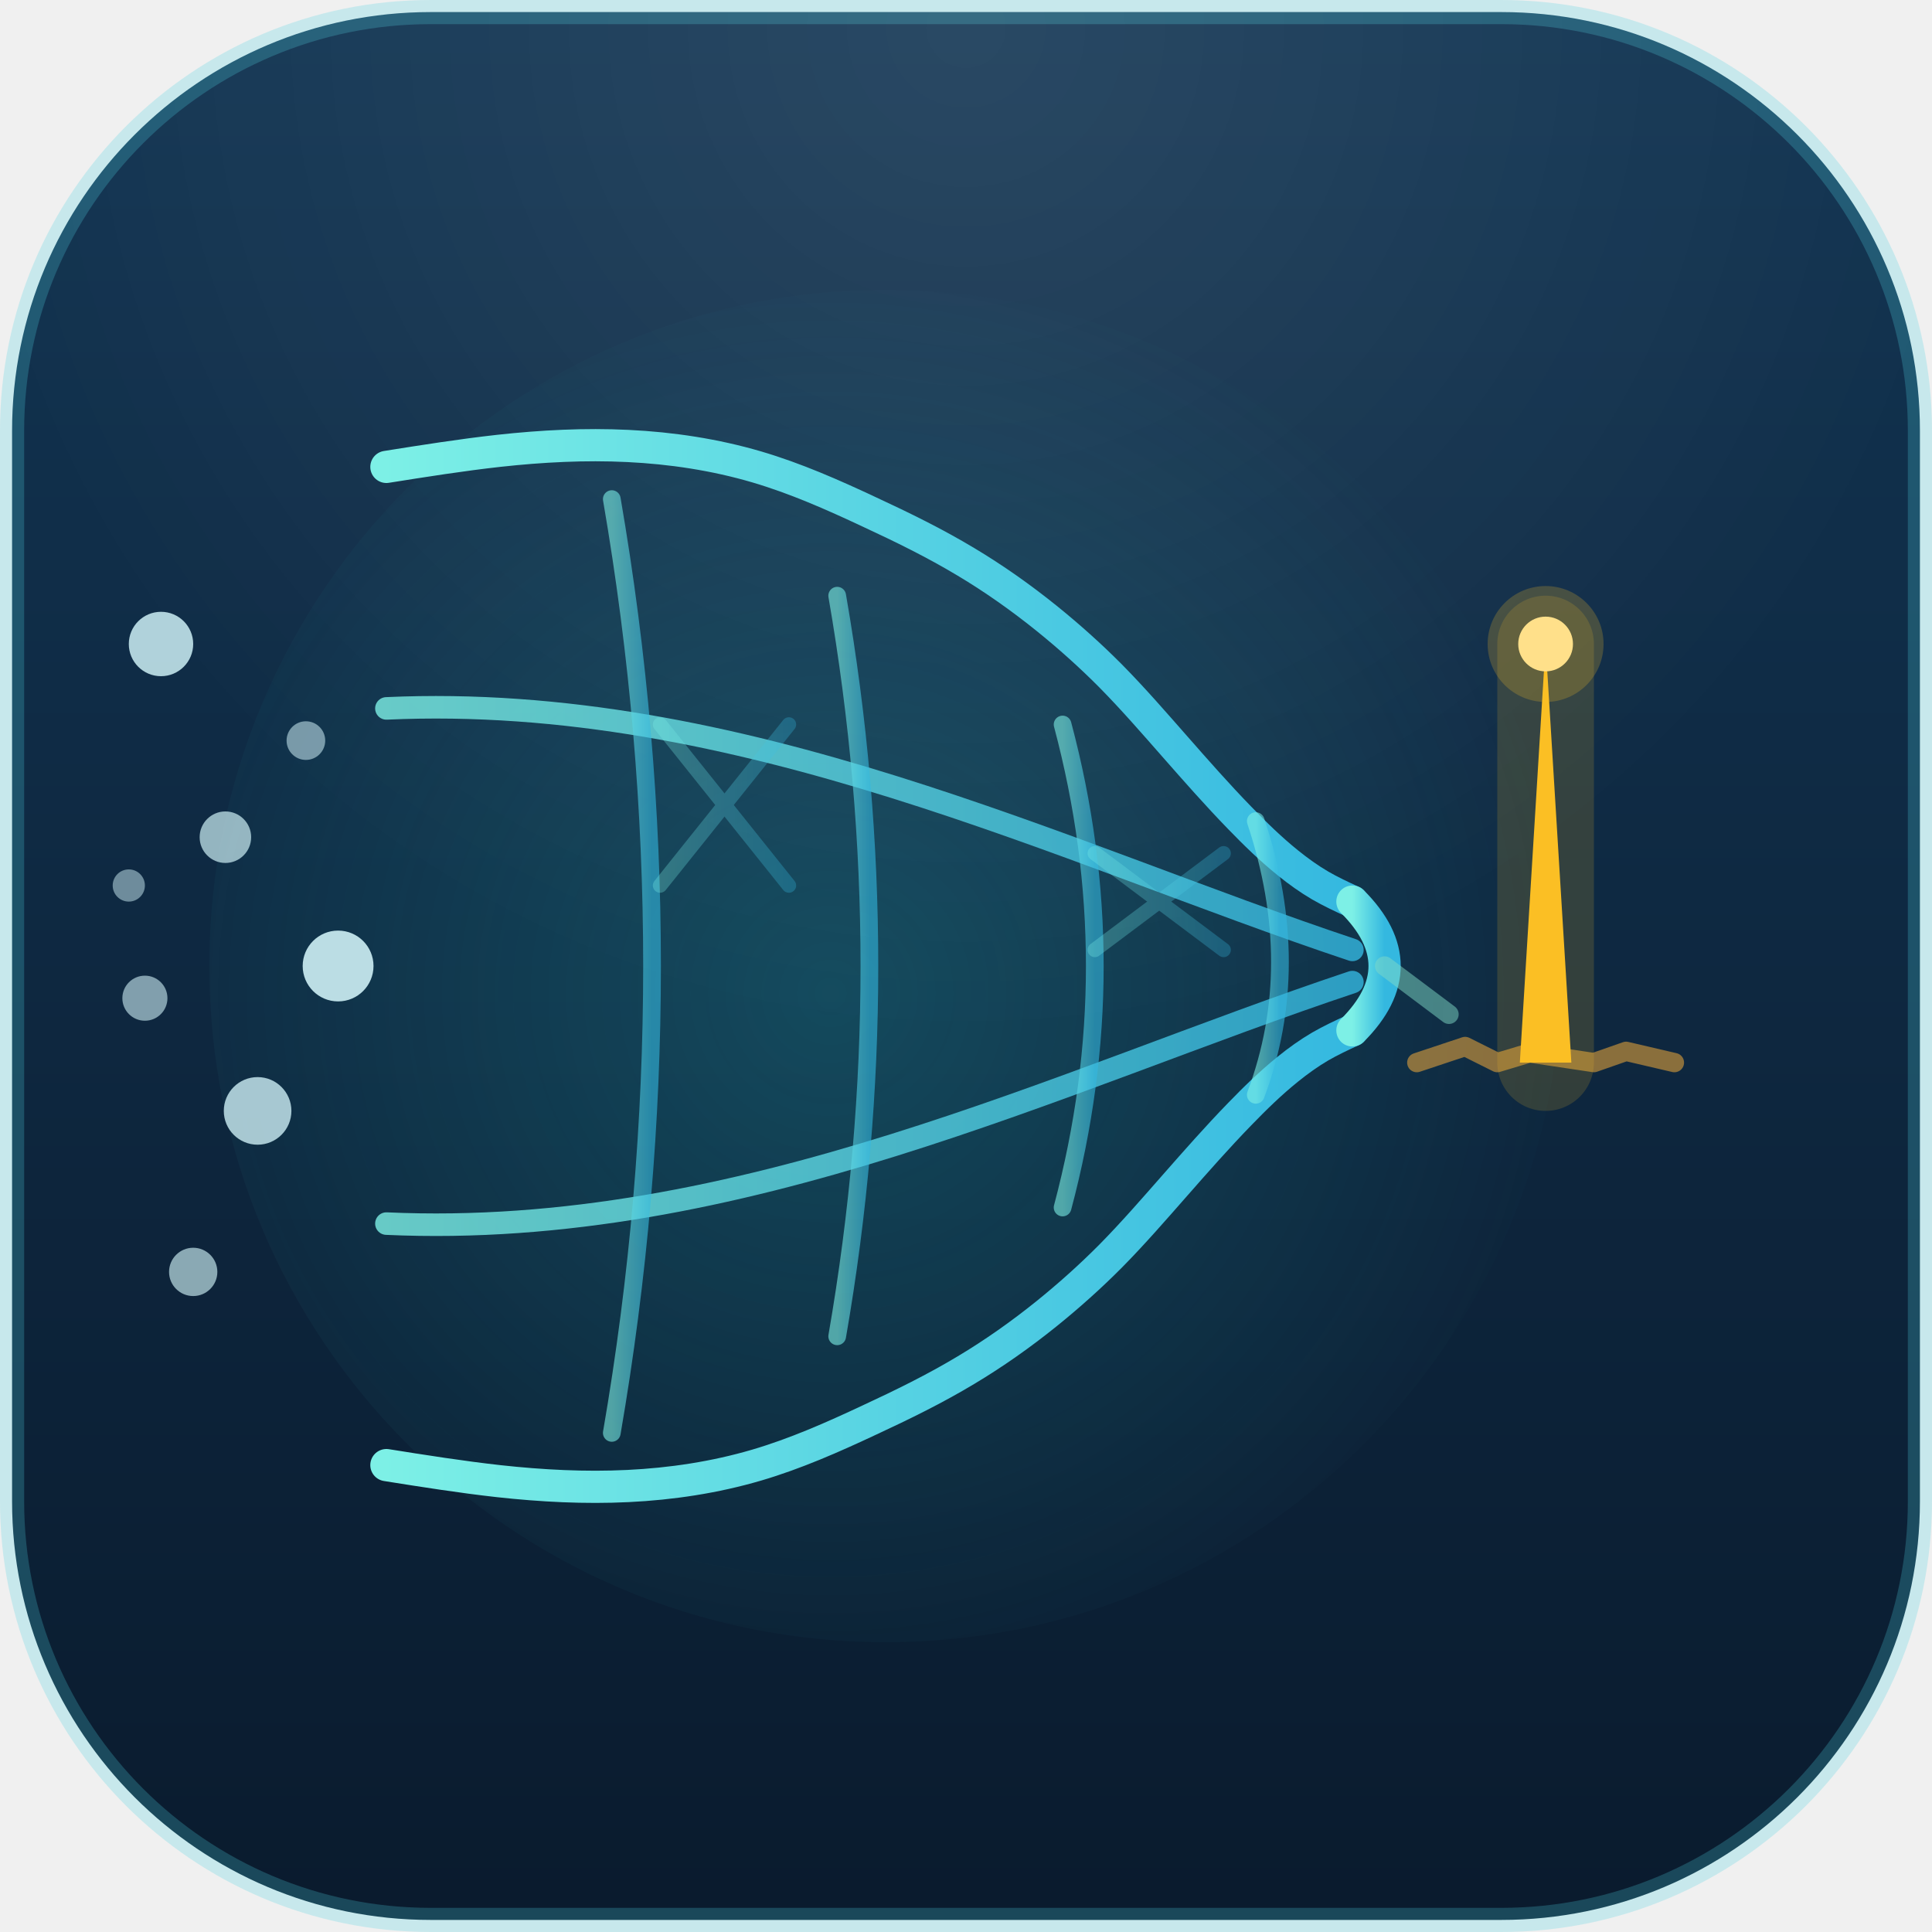
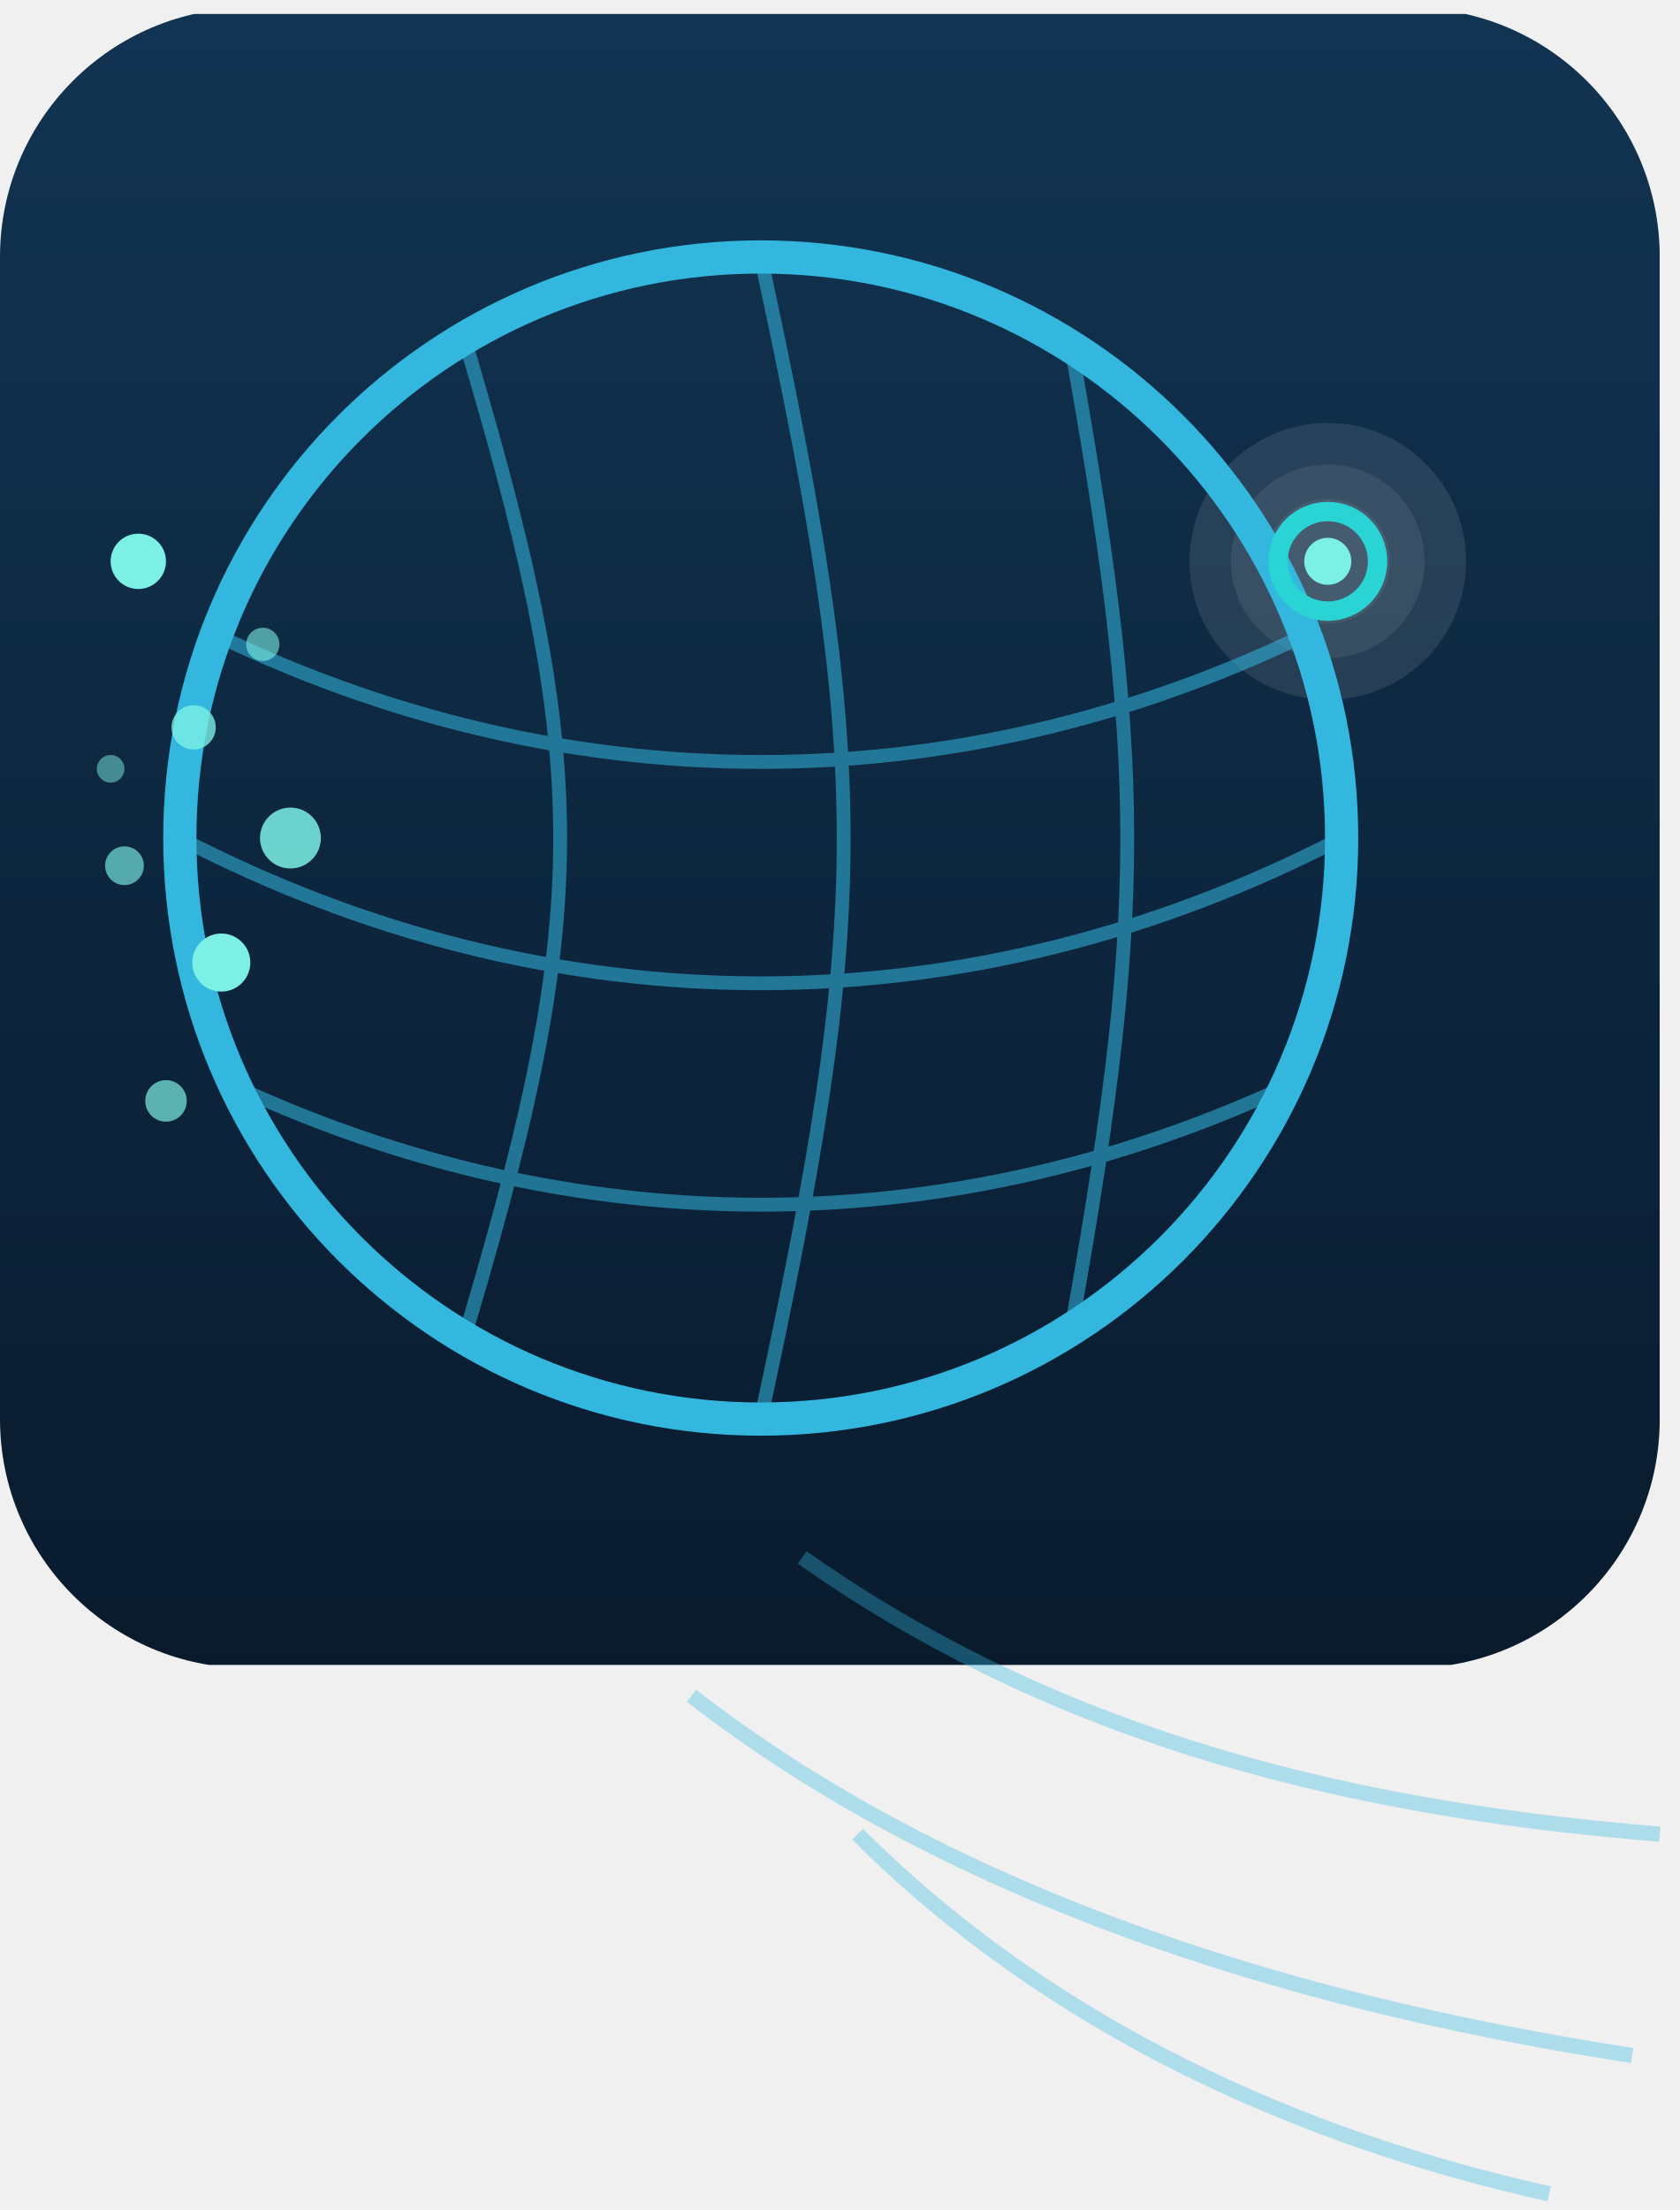
- <svg xmlns="http://www.w3.org/2000/svg" width="120" height="120" viewBox="0 0 120 120" fill="none" role="img" aria-label="datatrawl">
+ <svg xmlns="http://www.w3.org/2000/svg" width="120.1" height="157.96" viewBox="0 0 120.1 157.96">
  <defs>
-     <linearGradient id="chip" x1="0" y1="0" x2="0" y2="1">
-       <stop offset="0" stop-color="#123553" />
-       <stop offset="1" stop-color="#0a1b2e" />
+     <clipPath id="g">
+       <path d="m0 1h119v118h-119z" />
+     </clipPath>
+     <clipPath id="f">
+       <path d="m0 18.367v83.062c0 9.832 7.969 17.801 17.801 17.801h83.062c9.832 0 17.801-7.969 17.801-17.801v-83.062c0-9.832-7.969-17.801-17.801-17.801h-83.062c-9.832 0-17.801 7.969-17.801 17.801z" />
+     </clipPath>
+     <linearGradient id="a" x2="0" y1="25.003" y2="74.997" gradientTransform="matrix(2.3736 0 0 -2.3736 -59.347 178.58)" gradientUnits="userSpaceOnUse">
+       <stop stop-color="#0a1a2d" offset="0" />
+       <stop stop-color="#0a1b2e" offset=".016" />
+       <stop stop-color="#0a1b2e" offset=".031" />
+       <stop stop-color="#0a1c2f" offset=".047" />
+       <stop stop-color="#0a1c30" offset=".062" />
+       <stop stop-color="#0a1c30" offset=".078" />
+       <stop stop-color="#0a1d31" offset=".094" />
+       <stop stop-color="#0a1d31" offset=".109" />
+       <stop stop-color="#0a1e32" offset=".125" />
+       <stop stop-color="#0b1e32" offset=".141" />
+       <stop stop-color="#0b1e33" offset=".156" />
+       <stop stop-color="#0b1f34" offset=".172" />
+       <stop stop-color="#0b1f34" offset=".188" />
+       <stop stop-color="#0b2035" offset=".203" />
+       <stop stop-color="#0b2035" offset=".219" />
+       <stop stop-color="#0b2036" offset=".234" />
+       <stop stop-color="#0b2136" offset=".25" />
+       <stop stop-color="#0c2137" offset=".266" />
+       <stop stop-color="#0c2238" offset=".281" />
+       <stop stop-color="#0c2238" offset=".297" />
+       <stop stop-color="#0c2239" offset=".312" />
+       <stop stop-color="#0c2339" offset=".328" />
+       <stop stop-color="#0c233a" offset=".344" />
+       <stop stop-color="#0c243b" offset=".359" />
+       <stop stop-color="#0c243b" offset=".375" />
+       <stop stop-color="#0d243c" offset=".391" />
+       <stop stop-color="#0d253c" offset=".406" />
+       <stop stop-color="#0d253d" offset=".422" />
+       <stop stop-color="#0d263d" offset=".438" />
+       <stop stop-color="#0d263e" offset=".453" />
+       <stop stop-color="#0d263f" offset=".469" />
+       <stop stop-color="#0d273f" offset=".484" />
+       <stop stop-color="#0d2740" offset=".5" />
+       <stop stop-color="#0e2840" offset=".516" />
+       <stop stop-color="#0e2841" offset=".531" />
+       <stop stop-color="#0e2941" offset=".547" />
+       <stop stop-color="#0e2942" offset=".562" />
+       <stop stop-color="#0e2943" offset=".578" />
+       <stop stop-color="#0e2a43" offset=".594" />
+       <stop stop-color="#0e2a44" offset=".609" />
+       <stop stop-color="#0e2b44" offset=".625" />
+       <stop stop-color="#0f2b45" offset=".641" />
+       <stop stop-color="#0f2b45" offset=".656" />
+       <stop stop-color="#0f2c46" offset=".672" />
+       <stop stop-color="#0f2c47" offset=".688" />
+       <stop stop-color="#0f2d47" offset=".703" />
+       <stop stop-color="#0f2d48" offset=".719" />
+       <stop stop-color="#0f2d48" offset=".734" />
+       <stop stop-color="#0f2e49" offset=".75" />
+       <stop stop-color="#102e4a" offset=".766" />
+       <stop stop-color="#102f4a" offset=".781" />
+       <stop stop-color="#102f4b" offset=".797" />
+       <stop stop-color="#102f4b" offset=".812" />
+       <stop stop-color="#10304c" offset=".828" />
+       <stop stop-color="#10304c" offset=".844" />
+       <stop stop-color="#10314d" offset=".859" />
+       <stop stop-color="#10314e" offset=".875" />
+       <stop stop-color="#11314e" offset=".891" />
+       <stop stop-color="#11324f" offset=".906" />
+       <stop stop-color="#11324f" offset=".922" />
+       <stop stop-color="#113350" offset=".938" />
+       <stop stop-color="#113350" offset=".953" />
+       <stop stop-color="#113351" offset=".969" />
+       <stop stop-color="#113452" offset=".984" />
+       <stop stop-color="#113452" offset="1" />
    </linearGradient>
-     <linearGradient id="net" x1="0" y1="0" x2="1" y2="0">
-       <stop offset="0" stop-color="#7df0e6" />
-       <stop offset="1" stop-color="#34b8e0" />
-     </linearGradient>
-     <radialGradient id="depth" cx="0.46" cy="0.52" r="0.55">
-       <stop offset="0" stop-color="#2bd4d4" stop-opacity="0.20" />
-       <stop offset="1" stop-color="#2bd4d4" stop-opacity="0" />
-     </radialGradient>
-     <radialGradient id="sheen" cx="0.5" cy="0" r="0.9">
-       <stop offset="0" stop-color="#ffffff" stop-opacity="0.10" />
-       <stop offset="0.6" stop-color="#ffffff" stop-opacity="0" />
-     </radialGradient>
+     <clipPath id="e">
+       <path d="m0 0.566h119.21v134.43h-119.21z" />
+     </clipPath>
+     <clipPath id="d">
+       <path d="m13 19h82v82h-82z" />
+     </clipPath>
+     <clipPath id="c">
+       <path d="m94.93 59.898c0-22.391-18.148-40.543-40.543-40.543-22.391 0-40.543 18.152-40.543 40.543 0 22.391 18.152 40.543 40.543 40.543 22.395 0 40.543-18.152 40.543-40.543z" />
+     </clipPath>
+     <clipPath id="b">
+       <path d="m34 95h85.207v62.352h-85.207z" />
+     </clipPath>
  </defs>
-   <rect x="0.75" y="0.75" width="118.5" height="118.5" rx="26" fill="url(#chip)" stroke="#4fd0e0" stroke-opacity="0.25" stroke-width="1.5" />
-   <rect x="0.75" y="0.75" width="118.5" height="118.5" rx="26" fill="url(#sheen)" />
-   <circle cx="55" cy="60" r="42" fill="url(#depth)" />
-   <g fill="#cdeff5">
-     <circle cx="10" cy="40" r="2" opacity="0.85" />
-     <circle cx="14" cy="52" r="1.6" opacity="0.7" />
-     <circle cx="9" cy="62" r="1.4" opacity="0.6" />
-     <circle cx="16" cy="69" r="2.1" opacity="0.8" />
-     <circle cx="12" cy="79" r="1.5" opacity="0.65" />
-     <circle cx="19" cy="46" r="1.2" opacity="0.55" />
-     <circle cx="21" cy="60" r="2.2" opacity="0.9" />
-     <circle cx="8" cy="55" r="1" opacity="0.5" />
-   </g>
-   <g stroke="url(#net)" fill="none" stroke-linecap="round" stroke-linejoin="round">
-     <path d="M24 29 C 26.33 28.63, 28.66 28.26, 31 28 C 33.65 27.71, 36.33 27.57, 39 27.70 C 41.71 27.83, 44.41 28.24, 47 29 C 49.41 29.71, 51.72 30.73, 54 31.80 C 56.05 32.75, 58.07 33.74, 60 34.90 C 61.74 35.94, 63.41 37.12, 65 38.40 C 66.40 39.53, 67.74 40.73, 69 42 C 70.39 43.41, 71.69 44.91, 73 46.40 C 74.31 47.89, 75.62 49.38, 77 50.80 C 77.95 51.78, 78.93 52.74, 80 53.60 C 80.63 54.11, 81.30 54.59, 82 55 C 82.64 55.37, 83.32 55.69, 84 56" stroke-width="2" />
-     <path d="M24 91 C 26.33 91.37, 28.66 91.74, 31 92 C 33.65 92.29, 36.33 92.43, 39 92.30 C 41.71 92.17, 44.41 91.76, 47 91 C 49.41 90.29, 51.72 89.27, 54 88.20 C 56.05 87.25, 58.07 86.26, 60 85.10 C 61.74 84.06, 63.41 82.88, 65 81.60 C 66.40 80.47, 67.74 79.27, 69 78 C 70.39 76.59, 71.69 75.09, 73 73.60 C 74.31 72.11, 75.62 70.62, 77 69.20 C 77.95 68.22, 78.93 67.26, 80 66.40 C 80.63 65.89, 81.30 65.41, 82 65 C 82.64 64.63, 83.32 64.31, 84 64" stroke-width="2" />
-     <path d="M84 56 Q 88 60, 84 64" stroke-width="2" />
-     <path d="M24 44 C 46 43, 66 53, 84 59" stroke-width="1.4" opacity="0.8" />
-     <path d="M24 60 C 45 60, 66 60, 84 60" stroke-width="1.4" opacity="0.8" />
-     <path d="M24 76 C 46 77, 66 67, 84 61" stroke-width="1.4" opacity="0.8" />
-     <path d="M38 31 Q 43 60, 38 89" stroke-width="1.1" opacity="0.6" />
-     <path d="M52 37 Q 56 60, 52 83" stroke-width="1.1" opacity="0.6" />
-     <path d="M66 45 Q 70 60, 66 75" stroke-width="1.1" opacity="0.6" />
-     <path d="M78 51 Q 81 60, 78 68" stroke-width="1.1" opacity="0.6" />
-     <g opacity="0.3" stroke-width="0.9">
-       <path d="M41 45 L 49 55" />
-       <path d="M41 55 L 49 45" />
-       <path d="M68 53 L 76 59" />
-       <path d="M68 59 L 76 53" />
+   <g clip-path="url(#g)">
+     <g clip-path="url(#f)">
+       <path d="m0 119.23v-118.66h118.66v118.66z" fill="url(#a)" />
    </g>
  </g>
-   <path d="M86 60 L 90 63" stroke="#7fd9c6" stroke-width="1.2" opacity="0.5" stroke-linecap="round" />
-   <g stroke-linecap="round" stroke-linejoin="round">
-     <path d="M88 66 L 91 65 L 93 66 L 95 65.4 L 99 66 L 101 65.3 L 104 66" fill="none" stroke="#f0a93a" stroke-width="1.2" opacity="0.55" />
-     <path d="M96 66 L 96 40" fill="none" stroke="#fbbf24" stroke-width="6" opacity="0.16" />
-     <path d="M94.4 66 L 96 40 L 97.6 66 Z" fill="#fbbf24" />
+   <path d="m104.82 40.121c0-5.461-4.426-9.887-9.891-9.887-5.461 0-9.887 4.426-9.887 9.887 0 5.461 4.426 9.891 9.887 9.891 5.465 0 9.891-4.43 9.891-9.891z" fill="#fff" fill-opacity=".1" />
+   <path d="m101.85 40.121c0-3.824-3.098-6.922-6.922-6.922-3.82 0-6.922 3.098-6.922 6.922 0 3.824 3.102 6.922 6.922 6.922 3.824 0 6.922-3.098 6.922-6.922z" fill="#fff" fill-opacity=".08" />
+   <path d="m99.383 40.121c0-2.457-1.992-4.449-4.453-4.449-2.457 0-4.449 1.992-4.449 4.449 0 2.457 1.992 4.449 4.449 4.449 2.461 0 4.453-1.992 4.453-4.449z" fill="#fff" fill-opacity=".07" />
+   <g clip-path="url(#e)">
+     <path transform="matrix(.99256 0 0 -.99256 0 .5666)" d="m96.641-59.776c0 23.109-18.737 41.842-41.846 41.842-23.109 0-41.842-18.733-41.842-41.842s18.733-41.842 41.842-41.842c23.109 0 41.846 18.733 41.846 41.842z" fill="none" stroke="#33b7df" stroke-miterlimit="10" stroke-width="2.391" />
  </g>
-   <circle cx="96" cy="40" r="3.6" fill="#fbbf24" opacity="0.22" />
-   <circle cx="96" cy="40" r="1.7" fill="#ffe08a" />
+   <g clip-path="url(#d)">
+     <g clip-path="url(#c)">
+       <path transform="matrix(.99256 0 0 -.99256 0 .5666)" d="m12.952-43.838c26.899-13.947 56.786-13.947 83.689 0m-83.689-15.939c26.899-13.947 56.786-13.947 83.689 0m-83.689-15.939c26.899-13.951 56.786-13.951 83.689 0m-63.763 53.799c9.961-32.877 9.961-42.842 0-75.719m21.917 79.702c7.969-36.86 7.969-46.825 0-83.685m21.921 79.702c5.974-32.877 5.974-42.842 0-75.719" fill="none" stroke="#33b7df" stroke-miterlimit="10" stroke-opacity=".55" stroke-width=".996" />
+     </g>
+   </g>
+   <g clip-path="url(#b)">
+     <path transform="matrix(.99256 0 0 -.99256 0 .5666)" d="m57.785-111.58c16.935-11.956 36.86-17.934 61.768-19.926m-69.741 9.965c17.934-13.947 41.846-21.921 67.75-25.904m-55.794 15.939c13.947-13.947 31.882-21.917 49.816-25.904" fill="none" stroke="#33b7df" stroke-miterlimit="10" stroke-opacity=".35" stroke-width="1.096" />
+   </g>
+   <path d="m11.867 40.121c0-1.094-0.887-1.977-1.98-1.977-1.09 0-1.977 0.883-1.977 1.977s0.887 1.977 1.977 1.977c1.094 0 1.98-0.883 1.98-1.977z" fill="#7cf0e5" />
+   <path d="m15.426 51.988c0-0.875-0.707-1.582-1.582-1.582s-1.582 0.707-1.582 1.582 0.707 1.582 1.582 1.582 1.582-0.707 1.582-1.582z" fill="#7cf0e5" fill-opacity=".8" />
+   <path d="m10.285 61.875c0-0.762-0.621-1.383-1.387-1.383-0.762 0-1.383 0.621-1.383 1.383 0 0.766 0.621 1.387 1.383 1.387 0.766 0 1.387-0.621 1.387-1.387z" fill="#7cf0e5" fill-opacity=".65" />
+   <path d="m17.898 68.797c0-1.145-0.93-2.074-2.078-2.074-1.145 0-2.074 0.93-2.074 2.074 0 1.148 0.93 2.078 2.074 2.078 1.148 0 2.078-0.93 2.078-2.078z" fill="#7cf0e5" />
+   <path d="m13.352 78.688c0-0.82-0.664-1.484-1.484-1.484-0.82 0-1.484 0.664-1.484 1.484s0.664 1.484 1.484 1.484c0.82 0 1.484-0.664 1.484-1.484z" fill="#7cf0e5" fill-opacity=".7" />
+   <path d="m19.977 46.055c0-0.656-0.531-1.188-1.188-1.188s-1.188 0.531-1.188 1.188 0.531 1.188 1.188 1.188 1.188-0.531 1.188-1.188z" fill="#7cf0e5" fill-opacity=".6" />
+   <path d="m22.941 59.898c0-1.203-0.973-2.176-2.176-2.176-1.199 0-2.176 0.973-2.176 2.176 0 1.203 0.977 2.176 2.176 2.176 1.203 0 2.176-0.973 2.176-2.176z" fill="#7cf0e5" fill-opacity=".85" />
+   <path d="m8.898 54.953c0-0.547-0.441-0.988-0.988-0.988s-0.988 0.441-0.988 0.988 0.441 0.988 0.988 0.988 0.988-0.441 0.988-0.988z" fill="#7cf0e5" fill-opacity=".5" />
+   <path transform="matrix(.99256 0 0 -.99256 0 .5666)" d="m99.23-39.851c0 1.98-1.606 3.585-3.589 3.585-1.98 0-3.585-1.606-3.585-3.585s1.606-3.585 3.585-3.585c1.984 0 3.589 1.606 3.589 3.585z" fill="none" stroke="#2ad4d4" stroke-miterlimit="10" stroke-width="1.395" />
+   <path d="m96.613 40.121c0-0.93-0.754-1.68-1.684-1.68-0.926 0-1.68 0.75-1.68 1.68 0 0.93 0.754 1.68 1.68 1.68 0.93 0 1.684-0.75 1.684-1.68z" fill="#7cf0e5" />
</svg>
